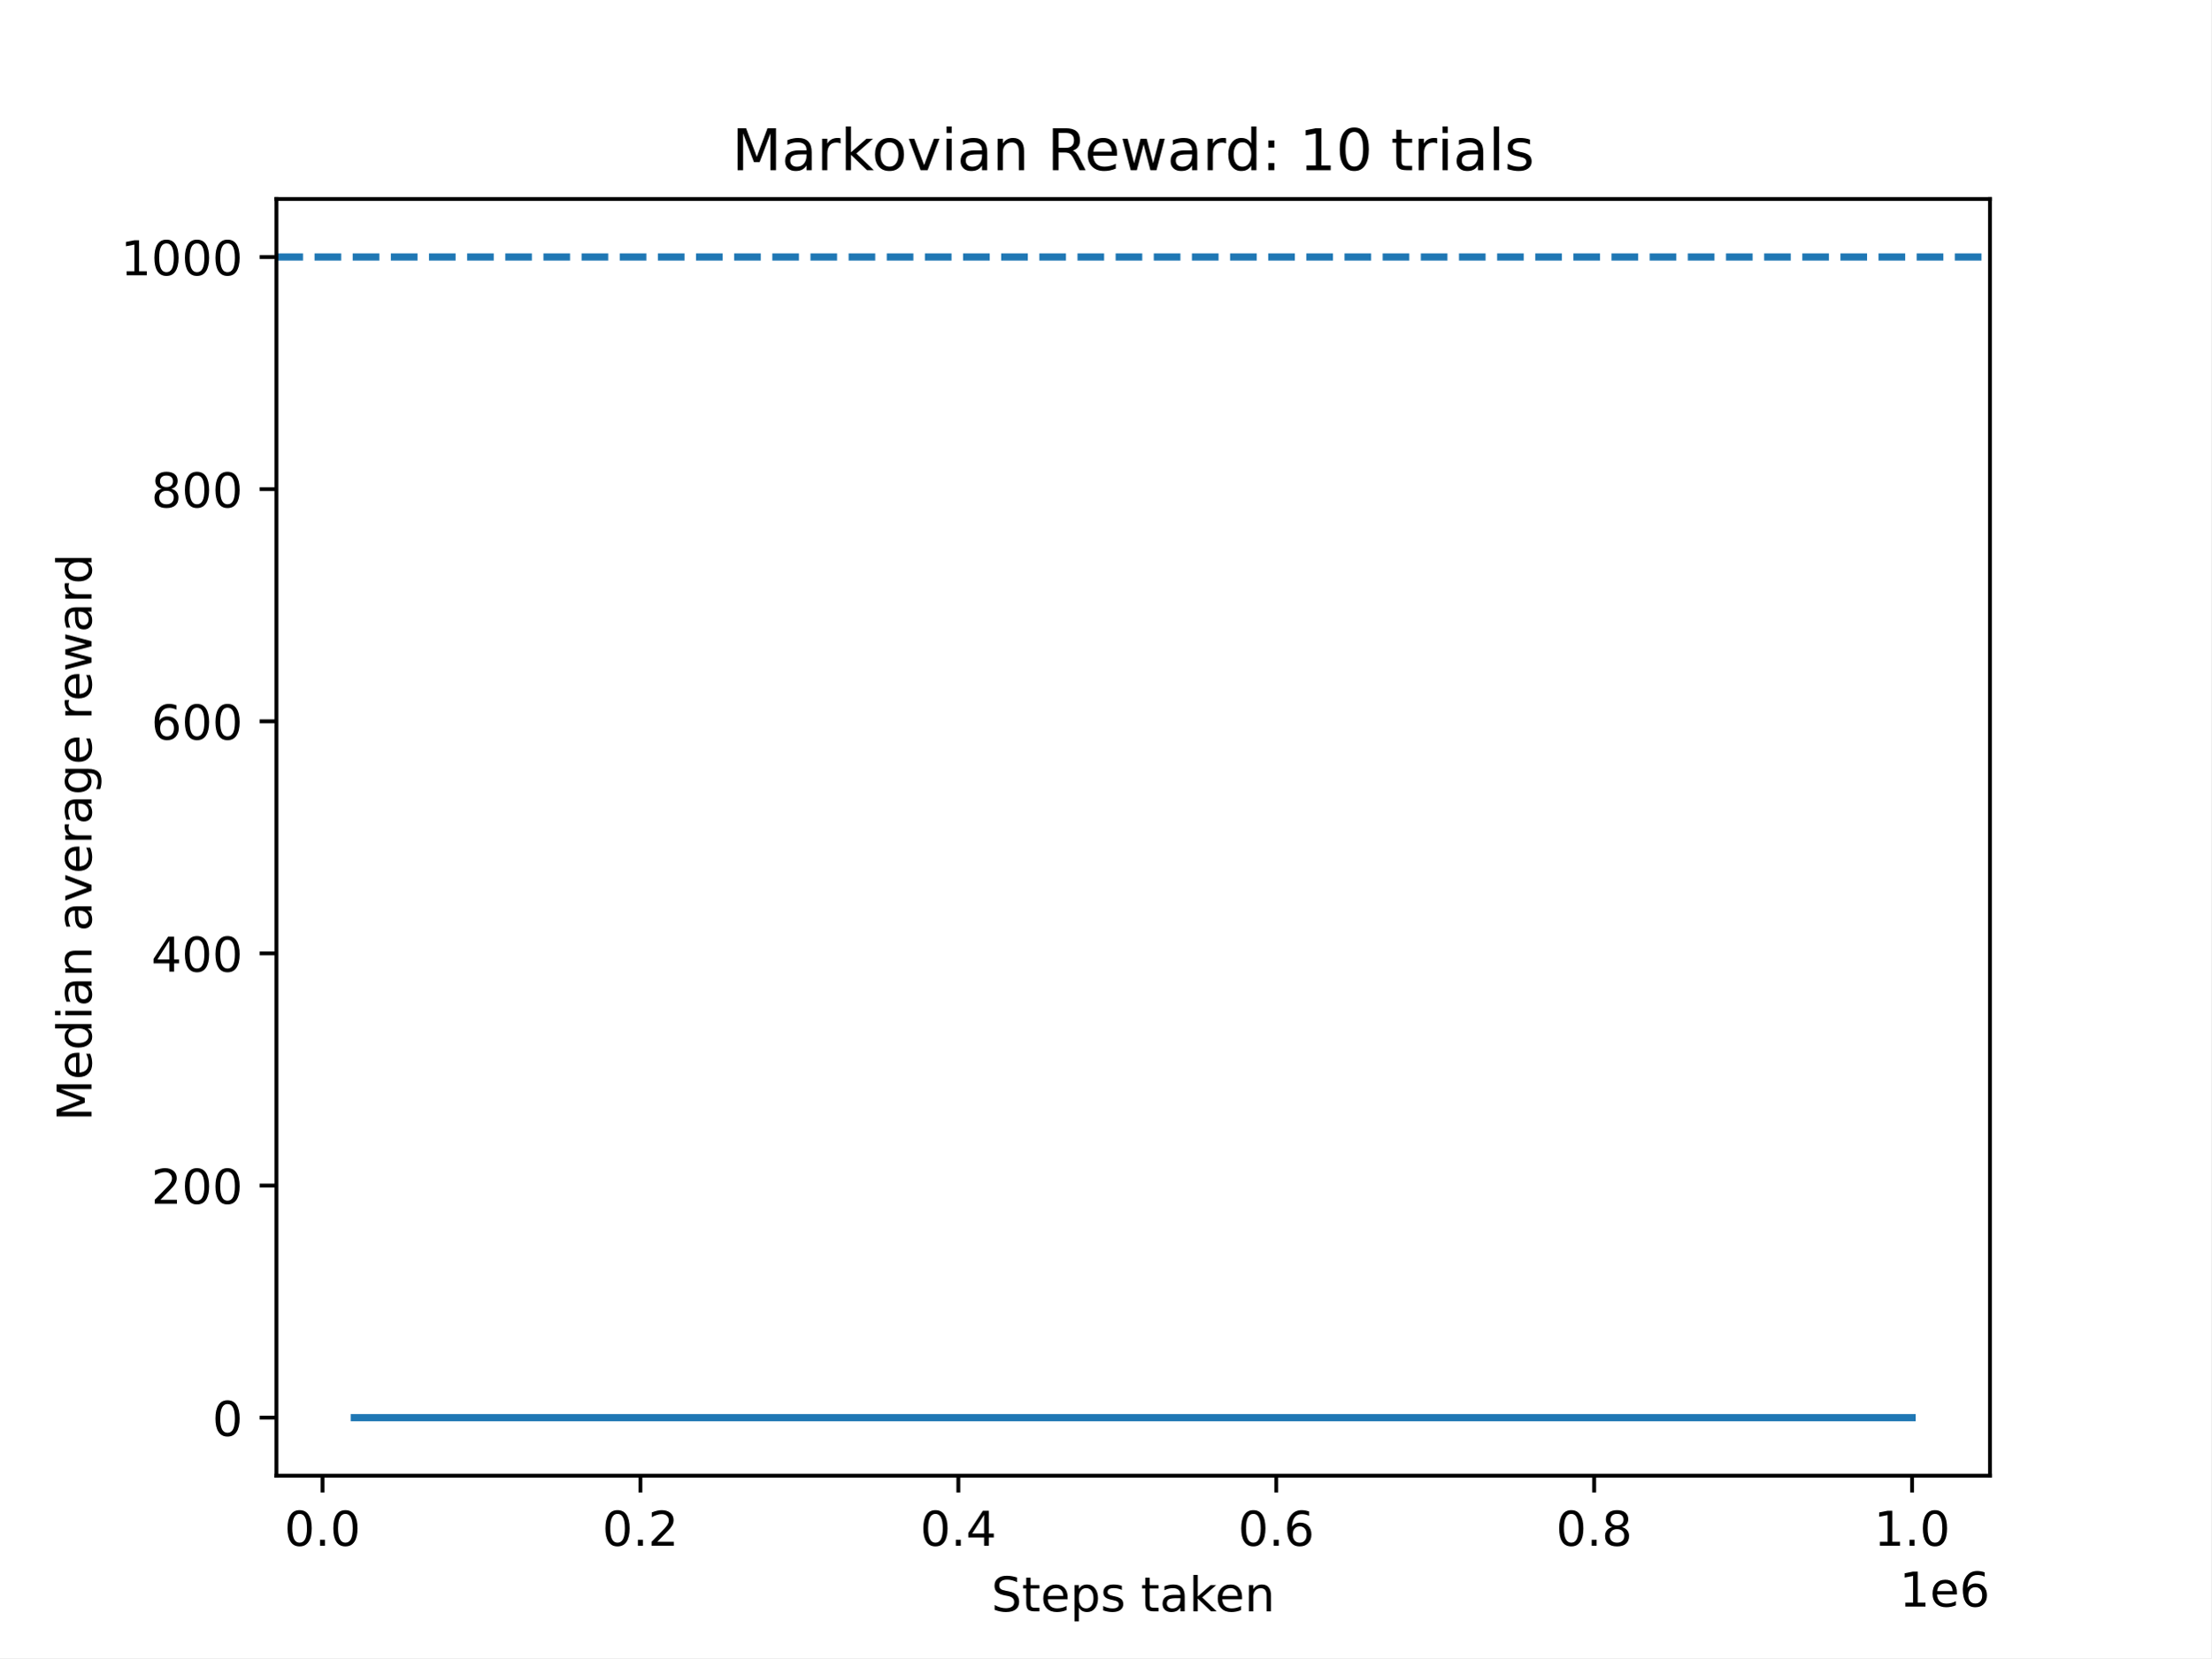
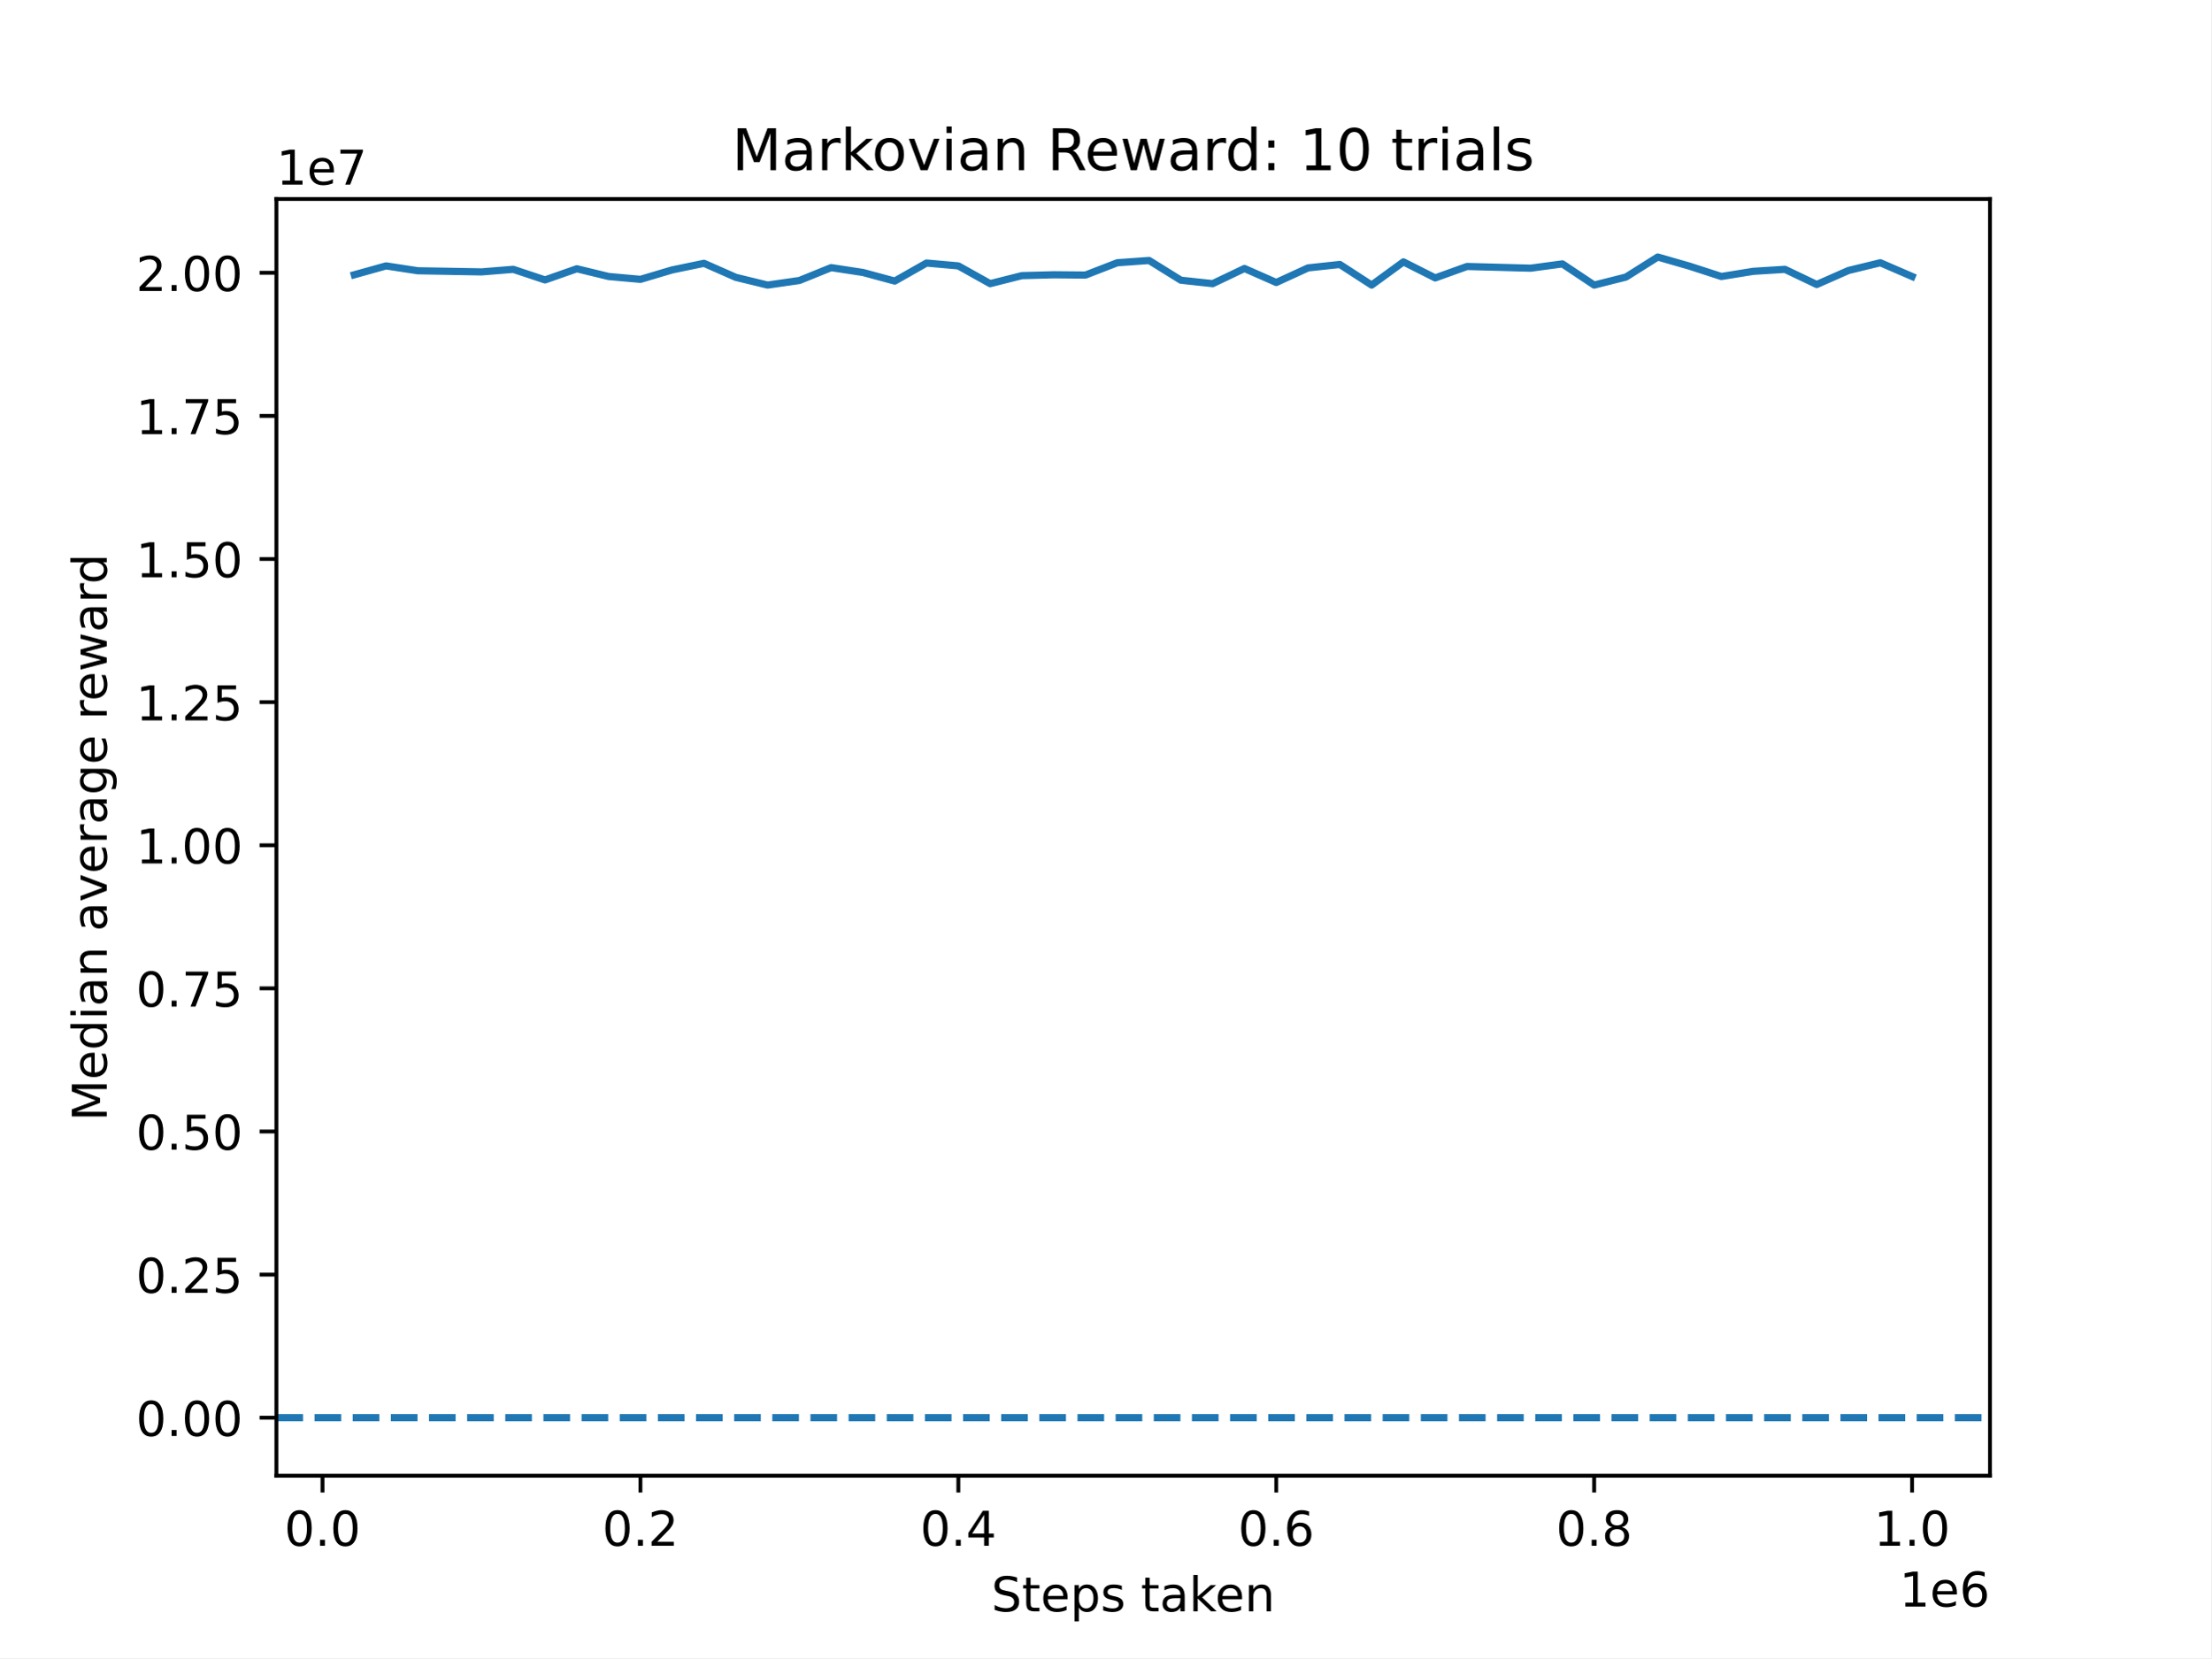
<svg xmlns="http://www.w3.org/2000/svg" xmlns:xlink="http://www.w3.org/1999/xlink" width="460.8pt" height="345.6pt" viewBox="0 0 460.8 345.6" version="1.1">
  <defs>
    <style type="text/css">*{stroke-linejoin: round; stroke-linecap: butt}</style>
  </defs>
  <g id="figure_1">
    <g id="patch_1">
      <path d="M 0 345.6  L 460.8 345.6  L 460.8 0  L 0 0  z " style="fill: #ffffff" />
    </g>
    <g id="axes_1">
      <g id="patch_2">
        <path d="M 57.6 307.584  L 414.72 307.584  L 414.72 41.472  L 57.6 41.472  z " style="fill: #ffffff" />
      </g>
      <g id="matplotlib.axis_1">
        <g id="xtick_1">
          <g id="line2d_1">
            <defs>
-               <path id="m4445b107a5" d="M 0 0  L 0 3.5  " style="stroke: #000000; stroke-width: 0.8" />
+               <path id="m09e42992b4" d="M 0 0  L 0 3.5  " style="stroke: #000000; stroke-width: 0.8" />
            </defs>
            <g>
-               <use xlink:href="#m4445b107a5" x="67.207" y="307.584" style="stroke: #000000; stroke-width: 0.8" />
+               <use xlink:href="#m09e42992b4" x="67.207" y="307.584" style="stroke: #000000; stroke-width: 0.8" />
            </g>
          </g>
          <g id="text_1">
            <g transform="translate(59.25556 322.1824) scale(0.1 -0.1)">
              <defs>
                <path id="DejaVuSans-30" d="M 2034 4250  Q 1547 4250 1301 3770  Q 1056 3291 1056 2328  Q 1056 1369 1301 889  Q 1547 409 2034 409  Q 2525 409 2770 889  Q 3016 1369 3016 2328  Q 3016 3291 2770 3770  Q 2525 4250 2034 4250  z M 2034 4750  Q 2819 4750 3233 4129  Q 3647 3509 3647 2328  Q 3647 1150 3233 529  Q 2819 -91 2034 -91  Q 1250 -91 836 529  Q 422 1150 422 2328  Q 422 3509 836 4129  Q 1250 4750 2034 4750  z " transform="scale(0.015625)" />
                <path id="DejaVuSans-2e" d="M 684 794  L 1344 794  L 1344 0  L 684 0  L 684 794  z " transform="scale(0.015625)" />
              </defs>
              <use xlink:href="#DejaVuSans-30" />
              <use xlink:href="#DejaVuSans-2e" x="63.623" />
              <use xlink:href="#DejaVuSans-30" x="95.41" />
            </g>
          </g>
        </g>
        <g id="xtick_2">
          <g id="line2d_2">
            <g>
-               <use xlink:href="#m4445b107a5" x="133.463" y="307.584" style="stroke: #000000; stroke-width: 0.8" />
+               <use xlink:href="#m09e42992b4" x="133.463" y="307.584" style="stroke: #000000; stroke-width: 0.8" />
            </g>
          </g>
          <g id="text_2">
            <g transform="translate(125.5116 322.1824) scale(0.1 -0.1)">
              <defs>
                <path id="DejaVuSans-32" d="M 1228 531  L 3431 531  L 3431 0  L 469 0  L 469 531  Q 828 903 1448 1529  Q 2069 2156 2228 2338  Q 2531 2678 2651 2914  Q 2772 3150 2772 3378  Q 2772 3750 2511 3984  Q 2250 4219 1831 4219  Q 1534 4219 1204 4116  Q 875 4013 500 3803  L 500 4441  Q 881 4594 1212 4672  Q 1544 4750 1819 4750  Q 2544 4750 2975 4387  Q 3406 4025 3406 3419  Q 3406 3131 3298 2873  Q 3191 2616 2906 2266  Q 2828 2175 2409 1742  Q 1991 1309 1228 531  z " transform="scale(0.015625)" />
              </defs>
              <use xlink:href="#DejaVuSans-30" />
              <use xlink:href="#DejaVuSans-2e" x="63.623" />
              <use xlink:href="#DejaVuSans-32" x="95.41" />
            </g>
          </g>
        </g>
        <g id="xtick_3">
          <g id="line2d_3">
            <g>
-               <use xlink:href="#m4445b107a5" x="199.719" y="307.584" style="stroke: #000000; stroke-width: 0.8" />
+               <use xlink:href="#m09e42992b4" x="199.719" y="307.584" style="stroke: #000000; stroke-width: 0.8" />
            </g>
          </g>
          <g id="text_3">
            <g transform="translate(191.7676 322.1824) scale(0.1 -0.1)">
              <defs>
                <path id="DejaVuSans-34" d="M 2419 4116  L 825 1625  L 2419 1625  L 2419 4116  z M 2253 4666  L 3047 4666  L 3047 1625  L 3713 1625  L 3713 1100  L 3047 1100  L 3047 0  L 2419 0  L 2419 1100  L 313 1100  L 313 1709  L 2253 4666  z " transform="scale(0.015625)" />
              </defs>
              <use xlink:href="#DejaVuSans-30" />
              <use xlink:href="#DejaVuSans-2e" x="63.623" />
              <use xlink:href="#DejaVuSans-34" x="95.41" />
            </g>
          </g>
        </g>
        <g id="xtick_4">
          <g id="line2d_4">
            <g>
-               <use xlink:href="#m4445b107a5" x="265.975" y="307.584" style="stroke: #000000; stroke-width: 0.8" />
+               <use xlink:href="#m09e42992b4" x="265.975" y="307.584" style="stroke: #000000; stroke-width: 0.8" />
            </g>
          </g>
          <g id="text_4">
            <g transform="translate(258.0237 322.1824) scale(0.1 -0.1)">
              <defs>
                <path id="DejaVuSans-36" d="M 2113 2584  Q 1688 2584 1439 2293  Q 1191 2003 1191 1497  Q 1191 994 1439 701  Q 1688 409 2113 409  Q 2538 409 2786 701  Q 3034 994 3034 1497  Q 3034 2003 2786 2293  Q 2538 2584 2113 2584  z M 3366 4563  L 3366 3988  Q 3128 4100 2886 4159  Q 2644 4219 2406 4219  Q 1781 4219 1451 3797  Q 1122 3375 1075 2522  Q 1259 2794 1537 2939  Q 1816 3084 2150 3084  Q 2853 3084 3261 2657  Q 3669 2231 3669 1497  Q 3669 778 3244 343  Q 2819 -91 2113 -91  Q 1303 -91 875 529  Q 447 1150 447 2328  Q 447 3434 972 4092  Q 1497 4750 2381 4750  Q 2619 4750 2861 4703  Q 3103 4656 3366 4563  z " transform="scale(0.015625)" />
              </defs>
              <use xlink:href="#DejaVuSans-30" />
              <use xlink:href="#DejaVuSans-2e" x="63.623" />
              <use xlink:href="#DejaVuSans-36" x="95.41" />
            </g>
          </g>
        </g>
        <g id="xtick_5">
          <g id="line2d_5">
            <g>
-               <use xlink:href="#m4445b107a5" x="332.231" y="307.584" style="stroke: #000000; stroke-width: 0.8" />
+               <use xlink:href="#m09e42992b4" x="332.231" y="307.584" style="stroke: #000000; stroke-width: 0.8" />
            </g>
          </g>
          <g id="text_5">
            <g transform="translate(324.2797 322.1824) scale(0.1 -0.1)">
              <defs>
                <path id="DejaVuSans-38" d="M 2034 2216  Q 1584 2216 1326 1975  Q 1069 1734 1069 1313  Q 1069 891 1326 650  Q 1584 409 2034 409  Q 2484 409 2743 651  Q 3003 894 3003 1313  Q 3003 1734 2745 1975  Q 2488 2216 2034 2216  z M 1403 2484  Q 997 2584 770 2862  Q 544 3141 544 3541  Q 544 4100 942 4425  Q 1341 4750 2034 4750  Q 2731 4750 3128 4425  Q 3525 4100 3525 3541  Q 3525 3141 3298 2862  Q 3072 2584 2669 2484  Q 3125 2378 3379 2068  Q 3634 1759 3634 1313  Q 3634 634 3220 271  Q 2806 -91 2034 -91  Q 1263 -91 848 271  Q 434 634 434 1313  Q 434 1759 690 2068  Q 947 2378 1403 2484  z M 1172 3481  Q 1172 3119 1398 2916  Q 1625 2713 2034 2713  Q 2441 2713 2670 2916  Q 2900 3119 2900 3481  Q 2900 3844 2670 4047  Q 2441 4250 2034 4250  Q 1625 4250 1398 4047  Q 1172 3844 1172 3481  z " transform="scale(0.015625)" />
              </defs>
              <use xlink:href="#DejaVuSans-30" />
              <use xlink:href="#DejaVuSans-2e" x="63.623" />
              <use xlink:href="#DejaVuSans-38" x="95.41" />
            </g>
          </g>
        </g>
        <g id="xtick_6">
          <g id="line2d_6">
            <g>
-               <use xlink:href="#m4445b107a5" x="398.487" y="307.584" style="stroke: #000000; stroke-width: 0.8" />
+               <use xlink:href="#m09e42992b4" x="398.487" y="307.584" style="stroke: #000000; stroke-width: 0.8" />
            </g>
          </g>
          <g id="text_6">
            <g transform="translate(390.5357 322.1824) scale(0.1 -0.1)">
              <defs>
                <path id="DejaVuSans-31" d="M 794 531  L 1825 531  L 1825 4091  L 703 3866  L 703 4441  L 1819 4666  L 2450 4666  L 2450 531  L 3481 531  L 3481 0  L 794 0  L 794 531  z " transform="scale(0.015625)" />
              </defs>
              <use xlink:href="#DejaVuSans-31" />
              <use xlink:href="#DejaVuSans-2e" x="63.623" />
              <use xlink:href="#DejaVuSans-30" x="95.41" />
            </g>
          </g>
        </g>
        <g id="text_7">
          <g transform="translate(206.5975 335.8606) scale(0.1 -0.1)">
            <defs>
              <path id="DejaVuSans-53" d="M 3425 4513  L 3425 3897  Q 3066 4069 2747 4153  Q 2428 4238 2131 4238  Q 1616 4238 1336 4038  Q 1056 3838 1056 3469  Q 1056 3159 1242 3001  Q 1428 2844 1947 2747  L 2328 2669  Q 3034 2534 3370 2195  Q 3706 1856 3706 1288  Q 3706 609 3251 259  Q 2797 -91 1919 -91  Q 1588 -91 1214 -16  Q 841 59 441 206  L 441 856  Q 825 641 1194 531  Q 1563 422 1919 422  Q 2459 422 2753 634  Q 3047 847 3047 1241  Q 3047 1584 2836 1778  Q 2625 1972 2144 2069  L 1759 2144  Q 1053 2284 737 2584  Q 422 2884 422 3419  Q 422 4038 858 4394  Q 1294 4750 2059 4750  Q 2388 4750 2728 4690  Q 3069 4631 3425 4513  z " transform="scale(0.015625)" />
              <path id="DejaVuSans-74" d="M 1172 4494  L 1172 3500  L 2356 3500  L 2356 3053  L 1172 3053  L 1172 1153  Q 1172 725 1289 603  Q 1406 481 1766 481  L 2356 481  L 2356 0  L 1766 0  Q 1100 0 847 248  Q 594 497 594 1153  L 594 3053  L 172 3053  L 172 3500  L 594 3500  L 594 4494  L 1172 4494  z " transform="scale(0.015625)" />
              <path id="DejaVuSans-65" d="M 3597 1894  L 3597 1613  L 953 1613  Q 991 1019 1311 708  Q 1631 397 2203 397  Q 2534 397 2845 478  Q 3156 559 3463 722  L 3463 178  Q 3153 47 2828 -22  Q 2503 -91 2169 -91  Q 1331 -91 842 396  Q 353 884 353 1716  Q 353 2575 817 3079  Q 1281 3584 2069 3584  Q 2775 3584 3186 3129  Q 3597 2675 3597 1894  z M 3022 2063  Q 3016 2534 2758 2815  Q 2500 3097 2075 3097  Q 1594 3097 1305 2825  Q 1016 2553 972 2059  L 3022 2063  z " transform="scale(0.015625)" />
              <path id="DejaVuSans-70" d="M 1159 525  L 1159 -1331  L 581 -1331  L 581 3500  L 1159 3500  L 1159 2969  Q 1341 3281 1617 3432  Q 1894 3584 2278 3584  Q 2916 3584 3314 3078  Q 3713 2572 3713 1747  Q 3713 922 3314 415  Q 2916 -91 2278 -91  Q 1894 -91 1617 61  Q 1341 213 1159 525  z M 3116 1747  Q 3116 2381 2855 2742  Q 2594 3103 2138 3103  Q 1681 3103 1420 2742  Q 1159 2381 1159 1747  Q 1159 1113 1420 752  Q 1681 391 2138 391  Q 2594 391 2855 752  Q 3116 1113 3116 1747  z " transform="scale(0.015625)" />
              <path id="DejaVuSans-73" d="M 2834 3397  L 2834 2853  Q 2591 2978 2328 3040  Q 2066 3103 1784 3103  Q 1356 3103 1142 2972  Q 928 2841 928 2578  Q 928 2378 1081 2264  Q 1234 2150 1697 2047  L 1894 2003  Q 2506 1872 2764 1633  Q 3022 1394 3022 966  Q 3022 478 2636 193  Q 2250 -91 1575 -91  Q 1294 -91 989 -36  Q 684 19 347 128  L 347 722  Q 666 556 975 473  Q 1284 391 1588 391  Q 1994 391 2212 530  Q 2431 669 2431 922  Q 2431 1156 2273 1281  Q 2116 1406 1581 1522  L 1381 1569  Q 847 1681 609 1914  Q 372 2147 372 2553  Q 372 3047 722 3315  Q 1072 3584 1716 3584  Q 2034 3584 2315 3537  Q 2597 3491 2834 3397  z " transform="scale(0.015625)" />
              <path id="DejaVuSans-20" transform="scale(0.015625)" />
              <path id="DejaVuSans-61" d="M 2194 1759  Q 1497 1759 1228 1600  Q 959 1441 959 1056  Q 959 750 1161 570  Q 1363 391 1709 391  Q 2188 391 2477 730  Q 2766 1069 2766 1631  L 2766 1759  L 2194 1759  z M 3341 1997  L 3341 0  L 2766 0  L 2766 531  Q 2569 213 2275 61  Q 1981 -91 1556 -91  Q 1019 -91 701 211  Q 384 513 384 1019  Q 384 1609 779 1909  Q 1175 2209 1959 2209  L 2766 2209  L 2766 2266  Q 2766 2663 2505 2880  Q 2244 3097 1772 3097  Q 1472 3097 1187 3025  Q 903 2953 641 2809  L 641 3341  Q 956 3463 1253 3523  Q 1550 3584 1831 3584  Q 2591 3584 2966 3190  Q 3341 2797 3341 1997  z " transform="scale(0.015625)" />
              <path id="DejaVuSans-6b" d="M 581 4863  L 1159 4863  L 1159 1991  L 2875 3500  L 3609 3500  L 1753 1863  L 3688 0  L 2938 0  L 1159 1709  L 1159 0  L 581 0  L 581 4863  z " transform="scale(0.015625)" />
              <path id="DejaVuSans-6e" d="M 3513 2113  L 3513 0  L 2938 0  L 2938 2094  Q 2938 2591 2744 2837  Q 2550 3084 2163 3084  Q 1697 3084 1428 2787  Q 1159 2491 1159 1978  L 1159 0  L 581 0  L 581 3500  L 1159 3500  L 1159 2956  Q 1366 3272 1645 3428  Q 1925 3584 2291 3584  Q 2894 3584 3203 3211  Q 3513 2838 3513 2113  z " transform="scale(0.015625)" />
            </defs>
            <use xlink:href="#DejaVuSans-53" />
            <use xlink:href="#DejaVuSans-74" x="63.477" />
            <use xlink:href="#DejaVuSans-65" x="102.686" />
            <use xlink:href="#DejaVuSans-70" x="164.209" />
            <use xlink:href="#DejaVuSans-73" x="227.686" />
            <use xlink:href="#DejaVuSans-20" x="279.785" />
            <use xlink:href="#DejaVuSans-74" x="311.572" />
            <use xlink:href="#DejaVuSans-61" x="350.781" />
            <use xlink:href="#DejaVuSans-6b" x="412.061" />
            <use xlink:href="#DejaVuSans-65" x="466.346" />
            <use xlink:href="#DejaVuSans-6e" x="527.869" />
          </g>
        </g>
        <g id="text_8">
          <g transform="translate(395.8419 334.8606) scale(0.1 -0.1)">
            <use xlink:href="#DejaVuSans-31" />
            <use xlink:href="#DejaVuSans-65" x="63.623" />
            <use xlink:href="#DejaVuSans-36" x="125.146" />
          </g>
        </g>
      </g>
      <g id="matplotlib.axis_2">
        <g id="ytick_1">
          <g id="line2d_7">
            <defs>
-               <path id="m2564f733ad" d="M 0 0  L -3.5 0  " style="stroke: #000000; stroke-width: 0.8" />
+               <path id="mc956598d4c" d="M 0 0  L -3.5 0  " style="stroke: #000000; stroke-width: 0.8" />
            </defs>
            <g>
-               <use xlink:href="#m2564f733ad" x="57.6" y="295.488" style="stroke: #000000; stroke-width: 0.8" />
+               <use xlink:href="#mc956598d4c" x="57.6" y="295.5" style="stroke: #000000; stroke-width: 0.8" />
            </g>
          </g>
          <g id="text_9">
-             <g transform="translate(44.2375 299.2872) scale(0.1 -0.1)">
-               <use xlink:href="#DejaVuSans-30" />
+             <g transform="translate(28.33438 299.2992) scale(0.1 -0.1)">
+               <use xlink:href="#DejaVuSans-30" />
+               <use xlink:href="#DejaVuSans-2e" x="63.623" />
+               <use xlink:href="#DejaVuSans-30" x="95.41" />
+               <use xlink:href="#DejaVuSans-30" x="159.033" />
            </g>
          </g>
        </g>
        <g id="ytick_2">
          <g id="line2d_8">
            <g>
-               <use xlink:href="#m2564f733ad" x="57.6" y="247.104" style="stroke: #000000; stroke-width: 0.8" />
+               <use xlink:href="#mc956598d4c" x="57.6" y="265.669" style="stroke: #000000; stroke-width: 0.8" />
            </g>
          </g>
          <g id="text_10">
-             <g transform="translate(31.5125 250.9032) scale(0.1 -0.1)">
-               <use xlink:href="#DejaVuSans-32" />
-               <use xlink:href="#DejaVuSans-30" x="63.623" />
-               <use xlink:href="#DejaVuSans-30" x="127.246" />
+             <g transform="translate(28.33438 269.4678) scale(0.1 -0.1)">
+               <defs>
+                 <path id="DejaVuSans-35" d="M 691 4666  L 3169 4666  L 3169 4134  L 1269 4134  L 1269 2991  Q 1406 3038 1543 3061  Q 1681 3084 1819 3084  Q 2600 3084 3056 2656  Q 3513 2228 3513 1497  Q 3513 744 3044 326  Q 2575 -91 1722 -91  Q 1428 -91 1123 -41  Q 819 9 494 109  L 494 744  Q 775 591 1075 516  Q 1375 441 1709 441  Q 2250 441 2565 725  Q 2881 1009 2881 1497  Q 2881 1984 2565 2268  Q 2250 2553 1709 2553  Q 1456 2553 1204 2497  Q 953 2441 691 2322  L 691 4666  z " transform="scale(0.015625)" />
+               </defs>
+               <use xlink:href="#DejaVuSans-30" />
+               <use xlink:href="#DejaVuSans-2e" x="63.623" />
+               <use xlink:href="#DejaVuSans-32" x="95.41" />
+               <use xlink:href="#DejaVuSans-35" x="159.033" />
            </g>
          </g>
        </g>
        <g id="ytick_3">
          <g id="line2d_9">
            <g>
-               <use xlink:href="#m2564f733ad" x="57.6" y="198.72" style="stroke: #000000; stroke-width: 0.8" />
+               <use xlink:href="#mc956598d4c" x="57.6" y="235.837" style="stroke: #000000; stroke-width: 0.8" />
            </g>
          </g>
          <g id="text_11">
-             <g transform="translate(31.5125 202.5192) scale(0.1 -0.1)">
-               <use xlink:href="#DejaVuSans-34" />
-               <use xlink:href="#DejaVuSans-30" x="63.623" />
-               <use xlink:href="#DejaVuSans-30" x="127.246" />
+             <g transform="translate(28.33438 239.6365) scale(0.1 -0.1)">
+               <use xlink:href="#DejaVuSans-30" />
+               <use xlink:href="#DejaVuSans-2e" x="63.623" />
+               <use xlink:href="#DejaVuSans-35" x="95.41" />
+               <use xlink:href="#DejaVuSans-30" x="159.033" />
            </g>
          </g>
        </g>
        <g id="ytick_4">
          <g id="line2d_10">
            <g>
-               <use xlink:href="#m2564f733ad" x="57.6" y="150.336" style="stroke: #000000; stroke-width: 0.8" />
+               <use xlink:href="#mc956598d4c" x="57.6" y="206.006" style="stroke: #000000; stroke-width: 0.8" />
            </g>
          </g>
          <g id="text_12">
-             <g transform="translate(31.5125 154.1352) scale(0.1 -0.1)">
-               <use xlink:href="#DejaVuSans-36" />
-               <use xlink:href="#DejaVuSans-30" x="63.623" />
-               <use xlink:href="#DejaVuSans-30" x="127.246" />
+             <g transform="translate(28.33438 209.8052) scale(0.1 -0.1)">
+               <defs>
+                 <path id="DejaVuSans-37" d="M 525 4666  L 3525 4666  L 3525 4397  L 1831 0  L 1172 0  L 2766 4134  L 525 4134  L 525 4666  z " transform="scale(0.015625)" />
+               </defs>
+               <use xlink:href="#DejaVuSans-30" />
+               <use xlink:href="#DejaVuSans-2e" x="63.623" />
+               <use xlink:href="#DejaVuSans-37" x="95.41" />
+               <use xlink:href="#DejaVuSans-35" x="159.033" />
            </g>
          </g>
        </g>
        <g id="ytick_5">
          <g id="line2d_11">
            <g>
-               <use xlink:href="#m2564f733ad" x="57.6" y="101.952" style="stroke: #000000; stroke-width: 0.8" />
+               <use xlink:href="#mc956598d4c" x="57.6" y="176.175" style="stroke: #000000; stroke-width: 0.8" />
            </g>
          </g>
          <g id="text_13">
-             <g transform="translate(31.5125 105.7512) scale(0.1 -0.1)">
-               <use xlink:href="#DejaVuSans-38" />
-               <use xlink:href="#DejaVuSans-30" x="63.623" />
-               <use xlink:href="#DejaVuSans-30" x="127.246" />
+             <g transform="translate(28.33438 179.9739) scale(0.1 -0.1)">
+               <use xlink:href="#DejaVuSans-31" />
+               <use xlink:href="#DejaVuSans-2e" x="63.623" />
+               <use xlink:href="#DejaVuSans-30" x="95.41" />
+               <use xlink:href="#DejaVuSans-30" x="159.033" />
            </g>
          </g>
        </g>
        <g id="ytick_6">
          <g id="line2d_12">
            <g>
-               <use xlink:href="#m2564f733ad" x="57.6" y="53.568" style="stroke: #000000; stroke-width: 0.8" />
+               <use xlink:href="#mc956598d4c" x="57.6" y="146.343" style="stroke: #000000; stroke-width: 0.8" />
            </g>
          </g>
          <g id="text_14">
-             <g transform="translate(25.15 57.36722) scale(0.1 -0.1)">
+             <g transform="translate(28.33438 150.1426) scale(0.1 -0.1)">
              <use xlink:href="#DejaVuSans-31" />
-               <use xlink:href="#DejaVuSans-30" x="63.623" />
-               <use xlink:href="#DejaVuSans-30" x="127.246" />
-               <use xlink:href="#DejaVuSans-30" x="190.869" />
-             </g>
-           </g>
-         </g>
-         <g id="text_15">
-           <g transform="translate(19.07031 233.678) rotate(-90) scale(0.1 -0.1)">
+               <use xlink:href="#DejaVuSans-2e" x="63.623" />
+               <use xlink:href="#DejaVuSans-32" x="95.41" />
+               <use xlink:href="#DejaVuSans-35" x="159.033" />
+             </g>
+           </g>
+         </g>
+         <g id="ytick_7">
+           <g id="line2d_13">
+             <g>
+               <use xlink:href="#mc956598d4c" x="57.6" y="116.512" style="stroke: #000000; stroke-width: 0.8" />
+             </g>
+           </g>
+           <g id="text_15">
+             <g transform="translate(28.33438 120.3113) scale(0.1 -0.1)">
+               <use xlink:href="#DejaVuSans-31" />
+               <use xlink:href="#DejaVuSans-2e" x="63.623" />
+               <use xlink:href="#DejaVuSans-35" x="95.41" />
+               <use xlink:href="#DejaVuSans-30" x="159.033" />
+             </g>
+           </g>
+         </g>
+         <g id="ytick_8">
+           <g id="line2d_14">
+             <g>
+               <use xlink:href="#mc956598d4c" x="57.6" y="86.681" style="stroke: #000000; stroke-width: 0.8" />
+             </g>
+           </g>
+           <g id="text_16">
+             <g transform="translate(28.33438 90.47997) scale(0.1 -0.1)">
+               <use xlink:href="#DejaVuSans-31" />
+               <use xlink:href="#DejaVuSans-2e" x="63.623" />
+               <use xlink:href="#DejaVuSans-37" x="95.41" />
+               <use xlink:href="#DejaVuSans-35" x="159.033" />
+             </g>
+           </g>
+         </g>
+         <g id="ytick_9">
+           <g id="line2d_15">
+             <g>
+               <use xlink:href="#mc956598d4c" x="57.6" y="56.849" style="stroke: #000000; stroke-width: 0.8" />
+             </g>
+           </g>
+           <g id="text_17">
+             <g transform="translate(28.33438 60.64866) scale(0.1 -0.1)">
+               <use xlink:href="#DejaVuSans-32" />
+               <use xlink:href="#DejaVuSans-2e" x="63.623" />
+               <use xlink:href="#DejaVuSans-30" x="95.41" />
+               <use xlink:href="#DejaVuSans-30" x="159.033" />
+             </g>
+           </g>
+         </g>
+         <g id="text_18">
+           <g transform="translate(22.25469 233.678) rotate(-90) scale(0.1 -0.1)">
            <defs>
              <path id="DejaVuSans-4d" d="M 628 4666  L 1569 4666  L 2759 1491  L 3956 4666  L 4897 4666  L 4897 0  L 4281 0  L 4281 4097  L 3078 897  L 2444 897  L 1241 4097  L 1241 0  L 628 0  L 628 4666  z " transform="scale(0.015625)" />
              <path id="DejaVuSans-64" d="M 2906 2969  L 2906 4863  L 3481 4863  L 3481 0  L 2906 0  L 2906 525  Q 2725 213 2448 61  Q 2172 -91 1784 -91  Q 1150 -91 751 415  Q 353 922 353 1747  Q 353 2572 751 3078  Q 1150 3584 1784 3584  Q 2172 3584 2448 3432  Q 2725 3281 2906 2969  z M 947 1747  Q 947 1113 1208 752  Q 1469 391 1925 391  Q 2381 391 2643 752  Q 2906 1113 2906 1747  Q 2906 2381 2643 2742  Q 2381 3103 1925 3103  Q 1469 3103 1208 2742  Q 947 2381 947 1747  z " transform="scale(0.015625)" />
              <path id="DejaVuSans-69" d="M 603 3500  L 1178 3500  L 1178 0  L 603 0  L 603 3500  z M 603 4863  L 1178 4863  L 1178 4134  L 603 4134  L 603 4863  z " transform="scale(0.015625)" />
              <path id="DejaVuSans-76" d="M 191 3500  L 800 3500  L 1894 563  L 2988 3500  L 3597 3500  L 2284 0  L 1503 0  L 191 3500  z " transform="scale(0.015625)" />
              <path id="DejaVuSans-72" d="M 2631 2963  Q 2534 3019 2420 3045  Q 2306 3072 2169 3072  Q 1681 3072 1420 2755  Q 1159 2438 1159 1844  L 1159 0  L 581 0  L 581 3500  L 1159 3500  L 1159 2956  Q 1341 3275 1631 3429  Q 1922 3584 2338 3584  Q 2397 3584 2469 3576  Q 2541 3569 2628 3553  L 2631 2963  z " transform="scale(0.015625)" />
              <path id="DejaVuSans-67" d="M 2906 1791  Q 2906 2416 2648 2759  Q 2391 3103 1925 3103  Q 1463 3103 1205 2759  Q 947 2416 947 1791  Q 947 1169 1205 825  Q 1463 481 1925 481  Q 2391 481 2648 825  Q 2906 1169 2906 1791  z M 3481 434  Q 3481 -459 3084 -895  Q 2688 -1331 1869 -1331  Q 1566 -1331 1297 -1286  Q 1028 -1241 775 -1147  L 775 -588  Q 1028 -725 1275 -790  Q 1522 -856 1778 -856  Q 2344 -856 2625 -561  Q 2906 -266 2906 331  L 2906 616  Q 2728 306 2450 153  Q 2172 0 1784 0  Q 1141 0 747 490  Q 353 981 353 1791  Q 353 2603 747 3093  Q 1141 3584 1784 3584  Q 2172 3584 2450 3431  Q 2728 3278 2906 2969  L 2906 3500  L 3481 3500  L 3481 434  z " transform="scale(0.015625)" />
              <path id="DejaVuSans-77" d="M 269 3500  L 844 3500  L 1563 769  L 2278 3500  L 2956 3500  L 3675 769  L 4391 3500  L 4966 3500  L 4050 0  L 3372 0  L 2619 2869  L 1863 0  L 1184 0  L 269 3500  z " transform="scale(0.015625)" />
            </defs>
            <use xlink:href="#DejaVuSans-4d" />
            <use xlink:href="#DejaVuSans-65" x="86.279" />
            <use xlink:href="#DejaVuSans-64" x="147.803" />
            <use xlink:href="#DejaVuSans-69" x="211.279" />
            <use xlink:href="#DejaVuSans-61" x="239.062" />
            <use xlink:href="#DejaVuSans-6e" x="300.342" />
            <use xlink:href="#DejaVuSans-20" x="363.721" />
            <use xlink:href="#DejaVuSans-61" x="395.508" />
            <use xlink:href="#DejaVuSans-76" x="456.787" />
            <use xlink:href="#DejaVuSans-65" x="515.967" />
            <use xlink:href="#DejaVuSans-72" x="577.49" />
            <use xlink:href="#DejaVuSans-61" x="618.604" />
            <use xlink:href="#DejaVuSans-67" x="679.883" />
            <use xlink:href="#DejaVuSans-65" x="743.359" />
            <use xlink:href="#DejaVuSans-20" x="804.883" />
            <use xlink:href="#DejaVuSans-72" x="836.67" />
            <use xlink:href="#DejaVuSans-65" x="875.533" />
            <use xlink:href="#DejaVuSans-77" x="937.057" />
            <use xlink:href="#DejaVuSans-61" x="1018.844" />
            <use xlink:href="#DejaVuSans-72" x="1080.123" />
            <use xlink:href="#DejaVuSans-64" x="1119.486" />
          </g>
        </g>
-       </g>
-       <g id="line2d_13">
-         <path d="M 73.833 295.488  L 80.458 295.488  L 87.084 295.488  L 93.71 295.488  L 100.335 295.488  L 106.961 295.488  L 113.586 295.488  L 120.212 295.488  L 126.838 295.488  L 133.463 295.488  L 140.089 295.488  L 146.714 295.488  L 153.34 295.488  L 159.966 295.488  L 166.591 295.488  L 173.217 295.488  L 179.842 295.488  L 186.468 295.488  L 193.094 295.488  L 199.719 295.488  L 206.345 295.488  L 212.97 295.488  L 219.596 295.488  L 226.222 295.488  L 232.847 295.488  L 239.473 295.488  L 246.098 295.488  L 252.724 295.488  L 259.35 295.488  L 265.975 295.488  L 272.601 295.488  L 279.226 295.488  L 285.852 295.488  L 292.478 295.488  L 299.103 295.488  L 305.729 295.488  L 312.354 295.488  L 318.98 295.488  L 325.606 295.488  L 332.231 295.488  L 338.857 295.488  L 345.482 295.488  L 352.108 295.488  L 358.734 295.488  L 365.359 295.488  L 371.985 295.488  L 378.61 295.488  L 385.236 295.488  L 391.862 295.488  L 398.487 295.488  " clip-path="url(#pda55902185)" style="fill: none; stroke: #1f77b4; stroke-width: 1.5; stroke-linecap: square" />
-       </g>
-       <g id="line2d_14">
-         <path d="M 57.6 53.568  L 414.72 53.568  " clip-path="url(#pda55902185)" style="fill: none; stroke-dasharray: 5.55,2.4; stroke-dashoffset: 0; stroke: #1f77b4; stroke-width: 1.5" />
+         <g id="text_19">
+           <g transform="translate(57.6 38.472) scale(0.1 -0.1)">
+             <use xlink:href="#DejaVuSans-31" />
+             <use xlink:href="#DejaVuSans-65" x="63.623" />
+             <use xlink:href="#DejaVuSans-37" x="125.146" />
+           </g>
+         </g>
+       </g>
+       <g id="line2d_16">
+         <path d="M 73.833 57.267  L 80.458 55.418  L 87.084 56.432  L 93.71 56.551  L 100.335 56.67  L 106.961 56.133  L 113.586 58.341  L 120.212 56.014  L 126.838 57.625  L 133.463 58.222  L 140.089 56.253  L 146.714 54.881  L 153.34 57.804  L 159.966 59.415  L 166.591 58.46  L 173.217 55.776  L 179.842 56.79  L 186.468 58.58  L 193.094 54.821  L 199.719 55.418  L 206.345 59.117  L 212.97 57.446  L 219.596 57.267  L 226.222 57.327  L 232.847 54.761  L 239.473 54.284  L 246.098 58.401  L 252.724 59.117  L 259.35 55.955  L 265.975 58.878  L 272.601 55.835  L 279.226 55.119  L 285.852 59.415  L 292.478 54.582  L 299.103 57.923  L 305.729 55.537  L 312.354 55.716  L 318.98 55.895  L 325.606 55  L 332.231 59.415  L 338.857 57.744  L 345.482 53.568  L 352.108 55.477  L 358.734 57.625  L 365.359 56.551  L 371.985 56.133  L 378.61 59.296  L 385.236 56.372  L 391.862 54.761  L 398.487 57.625  " clip-path="url(#pfcfca760c3)" style="fill: none; stroke: #1f77b4; stroke-width: 1.5; stroke-linecap: square" />
+       </g>
+       <g id="line2d_17">
+         <path d="M 57.6 295.488  L 414.72 295.488  " clip-path="url(#pfcfca760c3)" style="fill: none; stroke-dasharray: 5.55,2.4; stroke-dashoffset: 0; stroke: #1f77b4; stroke-width: 1.5" />
      </g>
      <g id="patch_3">
        <path d="M 57.6 307.584  L 57.6 41.472  " style="fill: none; stroke: #000000; stroke-width: 0.8; stroke-linejoin: miter; stroke-linecap: square" />
      </g>
      <g id="patch_4">
        <path d="M 414.72 307.584  L 414.72 41.472  " style="fill: none; stroke: #000000; stroke-width: 0.8; stroke-linejoin: miter; stroke-linecap: square" />
      </g>
      <g id="patch_5">
        <path d="M 57.6 307.584  L 414.72 307.584  " style="fill: none; stroke: #000000; stroke-width: 0.8; stroke-linejoin: miter; stroke-linecap: square" />
      </g>
      <g id="patch_6">
        <path d="M 57.6 41.472  L 414.72 41.472  " style="fill: none; stroke: #000000; stroke-width: 0.8; stroke-linejoin: miter; stroke-linecap: square" />
      </g>
-       <g id="text_16">
+       <g id="text_20">
        <g transform="translate(152.5369 35.472) scale(0.12 -0.12)">
          <defs>
            <path id="DejaVuSans-6f" d="M 1959 3097  Q 1497 3097 1228 2736  Q 959 2375 959 1747  Q 959 1119 1226 758  Q 1494 397 1959 397  Q 2419 397 2687 759  Q 2956 1122 2956 1747  Q 2956 2369 2687 2733  Q 2419 3097 1959 3097  z M 1959 3584  Q 2709 3584 3137 3096  Q 3566 2609 3566 1747  Q 3566 888 3137 398  Q 2709 -91 1959 -91  Q 1206 -91 779 398  Q 353 888 353 1747  Q 353 2609 779 3096  Q 1206 3584 1959 3584  z " transform="scale(0.015625)" />
            <path id="DejaVuSans-52" d="M 2841 2188  Q 3044 2119 3236 1894  Q 3428 1669 3622 1275  L 4263 0  L 3584 0  L 2988 1197  Q 2756 1666 2539 1819  Q 2322 1972 1947 1972  L 1259 1972  L 1259 0  L 628 0  L 628 4666  L 2053 4666  Q 2853 4666 3247 4331  Q 3641 3997 3641 3322  Q 3641 2881 3436 2590  Q 3231 2300 2841 2188  z M 1259 4147  L 1259 2491  L 2053 2491  Q 2509 2491 2742 2702  Q 2975 2913 2975 3322  Q 2975 3731 2742 3939  Q 2509 4147 2053 4147  L 1259 4147  z " transform="scale(0.015625)" />
            <path id="DejaVuSans-3a" d="M 750 794  L 1409 794  L 1409 0  L 750 0  L 750 794  z M 750 3309  L 1409 3309  L 1409 2516  L 750 2516  L 750 3309  z " transform="scale(0.015625)" />
            <path id="DejaVuSans-6c" d="M 603 4863  L 1178 4863  L 1178 0  L 603 0  L 603 4863  z " transform="scale(0.015625)" />
          </defs>
          <use xlink:href="#DejaVuSans-4d" />
          <use xlink:href="#DejaVuSans-61" x="86.279" />
          <use xlink:href="#DejaVuSans-72" x="147.559" />
          <use xlink:href="#DejaVuSans-6b" x="188.672" />
          <use xlink:href="#DejaVuSans-6f" x="242.957" />
          <use xlink:href="#DejaVuSans-76" x="304.139" />
          <use xlink:href="#DejaVuSans-69" x="363.318" />
          <use xlink:href="#DejaVuSans-61" x="391.102" />
          <use xlink:href="#DejaVuSans-6e" x="452.381" />
          <use xlink:href="#DejaVuSans-20" x="515.76" />
          <use xlink:href="#DejaVuSans-52" x="547.547" />
          <use xlink:href="#DejaVuSans-65" x="612.529" />
          <use xlink:href="#DejaVuSans-77" x="674.053" />
          <use xlink:href="#DejaVuSans-61" x="755.84" />
          <use xlink:href="#DejaVuSans-72" x="817.119" />
          <use xlink:href="#DejaVuSans-64" x="856.482" />
          <use xlink:href="#DejaVuSans-3a" x="919.959" />
          <use xlink:href="#DejaVuSans-20" x="953.65" />
          <use xlink:href="#DejaVuSans-31" x="985.438" />
          <use xlink:href="#DejaVuSans-30" x="1049.061" />
          <use xlink:href="#DejaVuSans-20" x="1112.684" />
          <use xlink:href="#DejaVuSans-74" x="1144.471" />
          <use xlink:href="#DejaVuSans-72" x="1183.68" />
          <use xlink:href="#DejaVuSans-69" x="1224.793" />
          <use xlink:href="#DejaVuSans-61" x="1252.576" />
          <use xlink:href="#DejaVuSans-6c" x="1313.855" />
          <use xlink:href="#DejaVuSans-73" x="1341.639" />
        </g>
      </g>
    </g>
  </g>
  <defs>
-     <clipPath id="pda55902185">
+     <clipPath id="pfcfca760c3">
      <rect x="57.6" y="41.472" width="357.12" height="266.112" />
    </clipPath>
  </defs>
</svg>
